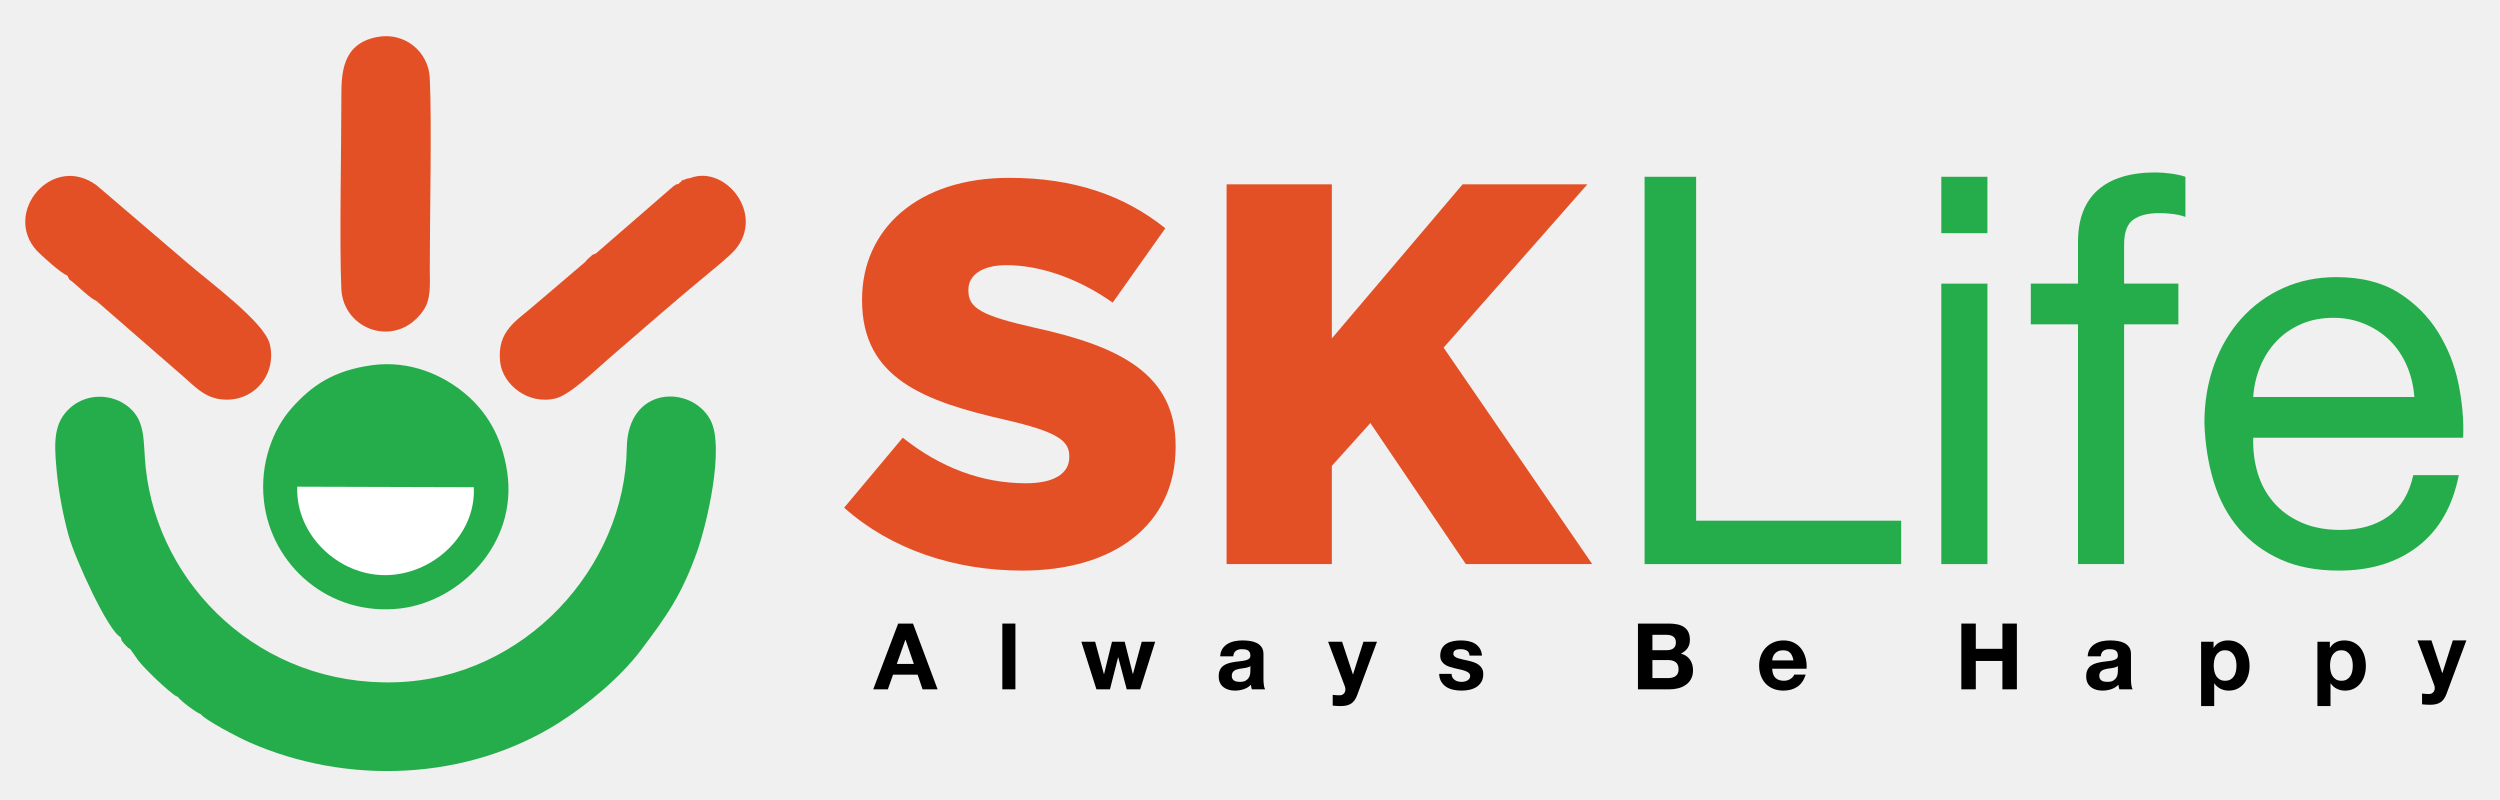
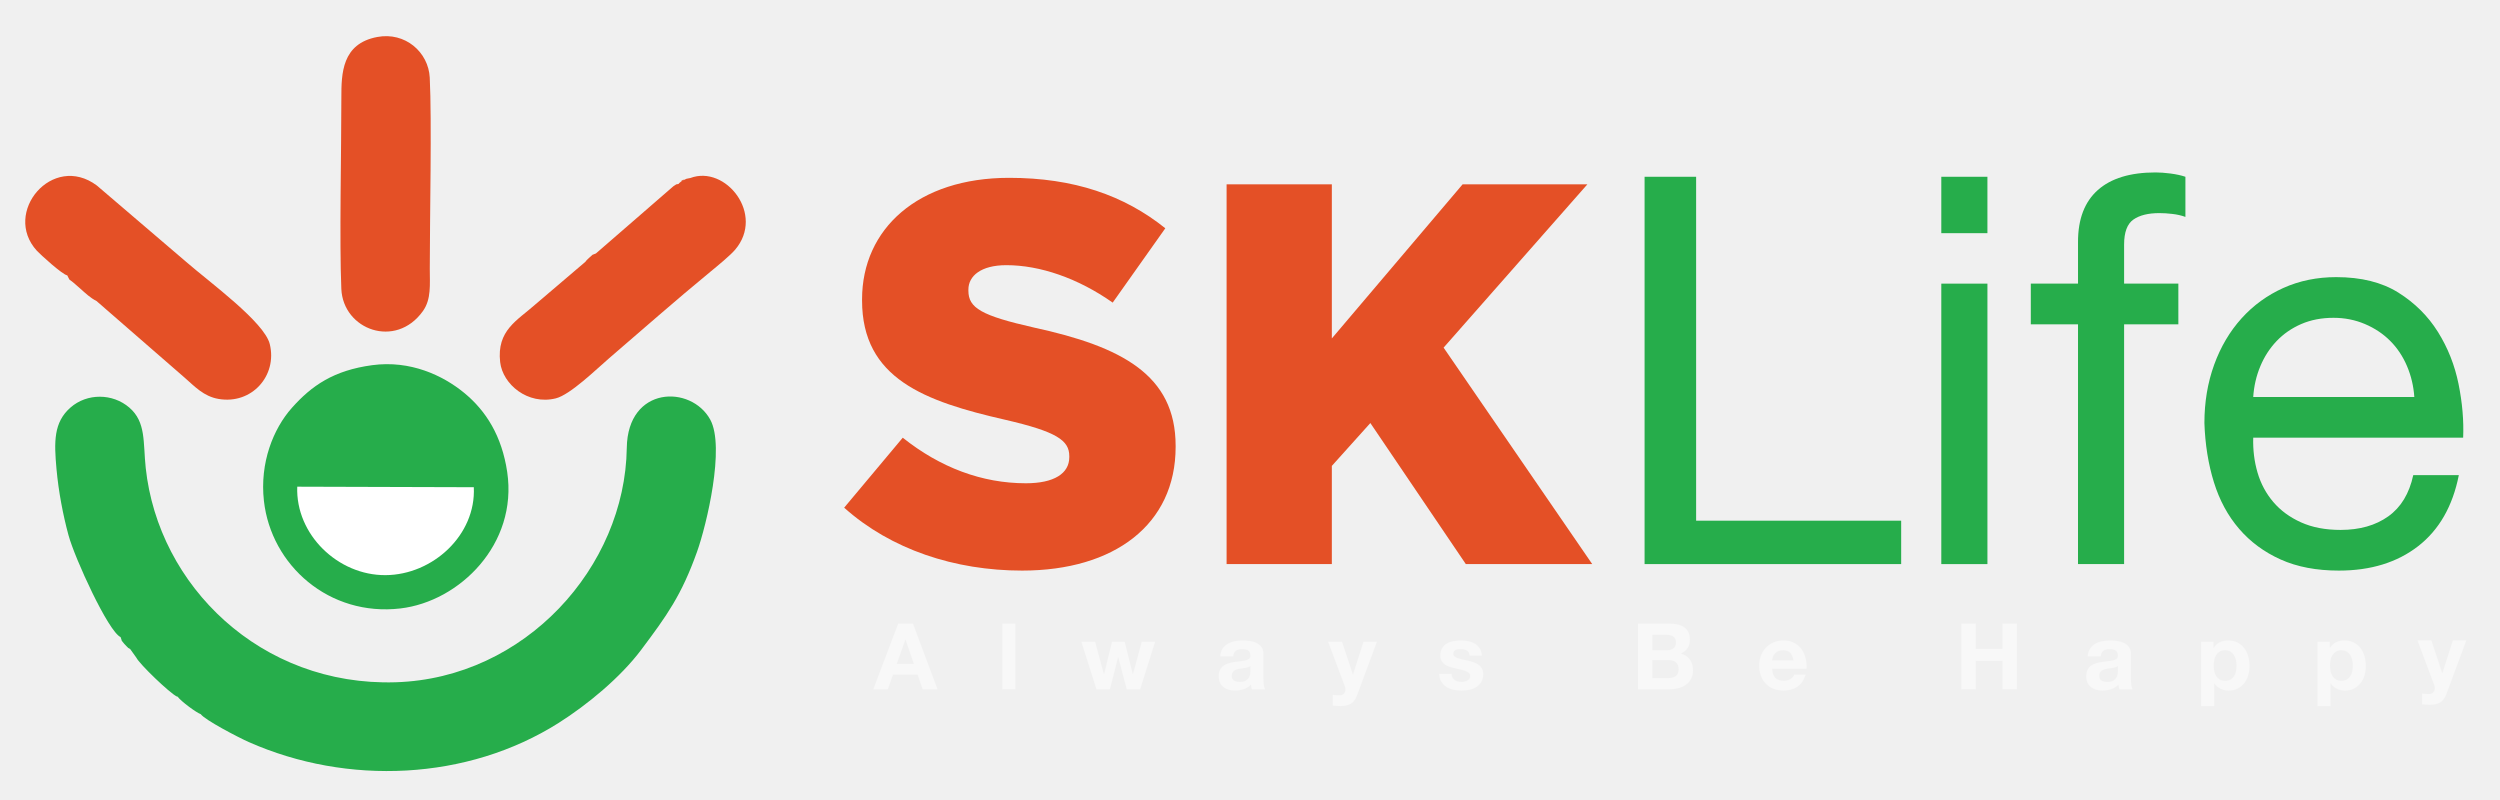
- <svg xmlns="http://www.w3.org/2000/svg" version="1.1" id="Layer_1" x="0px" y="0px" width="465.734px" height="148.952px" viewBox="0 0 465.734 148.952" enable-background="new 0 0 465.734 148.952" xml:space="preserve">
-   <path fill="#26AD4B" d="M37.403,133.049c0.777,1.083,6.972,4.317,8.942,5.19c18.363,8.139,40.725,7.186,57.716-3.555  c5.326-3.366,11.518-8.468,15.383-13.618c4.779-6.369,7.508-10.148,10.416-18.293c1.754-4.913,5.257-19.493,2.454-24.599  c-3.572-6.505-15.386-6.322-15.549,5.262c-0.313,22.218-18.968,42.929-43.065,43.667c-25.109,0.77-44.195-17.978-46.552-39.925  c-0.512-4.77,0.093-8.535-3.054-11.247c-3.116-2.683-7.876-2.705-10.948-0.02c-3.158,2.76-3.085,6.357-2.62,11.479  c0.382,4.206,1.22,8.596,2.243,12.345c1.168,4.281,7.416,17.936,9.698,18.954c0.45,1.201-0.093,0.234,0.682,1.256  c0.028,0.036,0.365,0.4,0.488,0.511c0.52,0.464-0.148,0.009,0.614,0.457l1.143,1.596c0.593,1.214,6.206,6.598,7.549,7.246l0.14,0.02  C33.713,130.655,36.592,132.771,37.403,133.049" />
-   <path fill="#26AD4B" d="M69.333,68.03c-7.178,0.969-11.278,3.813-14.953,7.945c-3.467,3.898-6.007,10.218-5.215,17.325  c1.343,12.052,12.192,21.606,25.434,20.049c11.006-1.294,21.888-11.974,19.889-25.426c-0.993-6.678-3.914-11.37-8.033-14.75  C82.516,69.943,76.45,67.069,69.333,68.03" />
+ <svg xmlns="http://www.w3.org/2000/svg" version="1.1" id="Layer_1" x="0px" y="0px" width="465.734px" height="148.953px" viewBox="0 0 465.734 148.953" enable-background="new 0 0 465.734 148.953" xml:space="preserve">
+   <path fill="#26AD4B" d="M37.403,133.048c0.777,1.084,6.972,4.318,8.942,5.191c18.363,8.139,40.725,7.186,57.716-3.556  c5.326-3.366,11.518-8.468,15.383-13.618c4.779-6.369,7.508-10.148,10.416-18.293c1.754-4.913,5.257-19.492,2.454-24.6  c-3.572-6.504-15.386-6.321-15.549,5.263c-0.313,22.218-18.968,42.929-43.065,43.667c-25.109,0.77-44.195-17.979-46.552-39.925  c-0.512-4.771,0.093-8.535-3.054-11.247c-3.116-2.683-7.876-2.705-10.948-0.02c-3.158,2.76-3.085,6.356-2.62,11.479  c0.382,4.206,1.22,8.596,2.243,12.345c1.168,4.281,7.416,17.937,9.698,18.954c0.45,1.201-0.093,0.234,0.682,1.256  c0.028,0.036,0.365,0.4,0.488,0.512c0.52,0.463-0.148,0.008,0.614,0.457l1.143,1.596c0.593,1.214,6.206,6.598,7.549,7.246l0.14,0.02  C33.713,130.655,36.592,132.771,37.403,133.048" />
+   <path fill="#26AD4B" d="M69.333,68.03c-7.178,0.969-11.278,3.813-14.953,7.945c-3.467,3.897-6.007,10.218-5.215,17.325  c1.343,12.052,12.192,21.605,25.434,20.049c11.006-1.294,21.888-11.975,19.889-25.426c-0.993-6.678-3.914-11.371-8.033-14.75  C82.516,69.943,76.45,67.069,69.333,68.03" />
  <path fill="#E45026" d="M70.276,6.891c-6.596,1.246-6.685,6.807-6.683,11.333c0.005,9.8-0.379,26.77-0.006,35.582  c0.324,7.64,10.141,11.244,15.2,4.146c1.577-2.213,1.28-4.914,1.279-7.903c-0.002-9.12,0.393-27.709-0.006-35.583  C79.82,9.72,75.487,5.906,70.276,6.891" />
  <path fill="#E45026" d="M17.978,56.077l16.4,14.263c1.94,1.699,3.578,3.5,6.334,3.979c6.168,1.07,10.982-4.305,9.549-10.208  c-0.998-4.107-11.2-11.517-15.569-15.317L18.041,34.558C9.782,28.397,0.386,39.603,6.856,46.7c0.636,0.697,4.799,4.489,5.673,4.598  c0.667,1.271,0.093,0.453,1.165,1.368c0.475,0.405,0.868,0.75,1.319,1.152C15.89,54.598,16.816,55.494,17.978,56.077" />
-   <path fill="#E45026" d="M109.048,48.777l-9.331,7.947c-3.344,2.981-7.213,4.804-6.54,10.742c0.468,4.126,5.143,8.037,10.359,6.747  c2.709-0.67,7.601-5.468,9.938-7.474c5.945-5.102,12.344-10.755,18.848-16.099c1.411-1.16,3.708-3.043,4.62-4.112  c5.63-6.603-1.799-15.848-8.334-13.365c-1.037,0.234-0.457,0.013-1.211,0.369c-1.82,0.858,1.175-0.804-0.449,0.256  c-0.417,0.272-0.289,0.23-0.553,0.486c-0.583,0.13-0.197-0.083-0.957,0.43l-14.422,12.514c-1.072,0.44-0.298,0.013-1.111,0.671  c-0.077,0.062-0.278,0.254-0.347,0.321C109.168,48.592,109.384,48.356,109.048,48.777" />
-   <path fill-rule="evenodd" clip-rule="evenodd" fill="#FFFFFF" d="M88.267,90.766l-32.892-0.099  c-0.332,8.895,7.578,16.535,16.446,16.479C80.606,107.093,88.708,99.677,88.267,90.766" />
-   <path d="M167.324,116.167h2.762l4.581,12.249h-2.797l-0.925-2.728h-4.579l-0.962,2.728h-2.727L167.324,116.167z M167.067,123.682  h3.174l-1.544-4.494h-0.035L167.067,123.682z" />
-   <rect x="186.727" y="116.167" width="2.437" height="12.249" />
-   <polygon points="212.406,128.416 209.901,128.416 208.324,122.462 208.29,122.462 206.779,128.416 204.258,128.416 201.444,119.548   204.017,119.548 205.646,125.568 205.682,125.568 207.157,119.548 209.523,119.548 211.034,125.551 211.068,125.551   212.697,119.548 215.202,119.548 " />
-   <path d="M227.313,122.274c0.034-0.571,0.177-1.045,0.429-1.424c0.251-0.376,0.572-0.681,0.96-0.908  c0.39-0.229,0.825-0.392,1.303-0.489c0.482-0.098,0.973-0.146,1.476-0.146c0.446,0,0.897,0.032,1.356,0.097  c0.456,0.062,0.874,0.186,1.251,0.367c0.378,0.183,0.687,0.44,0.927,0.772c0.24,0.331,0.36,0.761,0.36,1.285v4.616  c0,0.399,0.021,0.781,0.068,1.149c0.046,0.365,0.127,0.64,0.239,0.823h-2.47c-0.047-0.138-0.083-0.277-0.112-0.421  c-0.027-0.142-0.049-0.288-0.06-0.438c-0.387,0.4-0.846,0.683-1.371,0.849c-0.526,0.167-1.063,0.249-1.613,0.249  c-0.422,0-0.819-0.054-1.183-0.163c-0.366-0.108-0.687-0.271-0.962-0.489c-0.274-0.216-0.488-0.491-0.644-0.823  c-0.152-0.331-0.23-0.725-0.23-1.183c0-0.504,0.085-0.918,0.258-1.244c0.171-0.326,0.399-0.586,0.686-0.779  c0.285-0.195,0.608-0.342,0.969-0.438c0.36-0.099,0.727-0.176,1.105-0.233c0.376-0.057,0.738-0.102,1.08-0.137  c0.344-0.034,0.65-0.086,0.918-0.154c0.271-0.068,0.483-0.169,0.644-0.3c0.16-0.132,0.24-0.322,0.24-0.574  c0-0.264-0.042-0.472-0.129-0.627c-0.085-0.154-0.2-0.273-0.343-0.36c-0.142-0.087-0.31-0.143-0.497-0.171  c-0.188-0.029-0.394-0.044-0.608-0.044c-0.471,0-0.844,0.104-1.124,0.31c-0.282,0.206-0.443,0.549-0.491,1.028H227.313z   M232.938,124.077c-0.102,0.091-0.231,0.161-0.387,0.214c-0.152,0.051-0.32,0.094-0.497,0.129c-0.177,0.033-0.365,0.063-0.565,0.085  c-0.201,0.023-0.392,0.051-0.575,0.086c-0.195,0.033-0.377,0.08-0.549,0.139c-0.172,0.056-0.323,0.134-0.454,0.23  c-0.132,0.097-0.239,0.224-0.317,0.377c-0.081,0.154-0.12,0.341-0.12,0.557c0,0.23,0.039,0.417,0.12,0.56  c0.078,0.142,0.188,0.256,0.326,0.342c0.136,0.087,0.296,0.146,0.479,0.18c0.182,0.035,0.372,0.054,0.567,0.054  c0.48,0,0.852-0.081,1.115-0.243c0.261-0.158,0.456-0.351,0.581-0.574c0.127-0.223,0.205-0.448,0.233-0.677  c0.027-0.227,0.042-0.41,0.042-0.549V124.077z" />
-   <path d="M252.82,129.531c-0.264,0.709-0.629,1.221-1.099,1.535c-0.469,0.315-1.121,0.471-1.955,0.471  c-0.252,0-0.501-0.007-0.746-0.024c-0.246-0.018-0.494-0.038-0.746-0.06v-2.009c0.229,0.024,0.462,0.047,0.703,0.068  c0.24,0.024,0.479,0.03,0.72,0.019c0.207-0.022,0.381-0.09,0.524-0.198c0.143-0.108,0.248-0.242,0.317-0.402  c0.068-0.16,0.102-0.331,0.102-0.514c0-0.195-0.033-0.378-0.102-0.551l-3.122-8.318h2.606l2.008,6.073h0.034l1.938-6.073h2.522  L252.82,129.531z" />
-   <path d="M270.421,125.534c0,0.264,0.054,0.489,0.162,0.677c0.109,0.188,0.249,0.345,0.422,0.463  c0.171,0.121,0.367,0.211,0.592,0.268c0.223,0.058,0.453,0.085,0.695,0.085c0.17,0,0.351-0.02,0.539-0.061  c0.189-0.04,0.359-0.103,0.514-0.188c0.155-0.086,0.283-0.2,0.388-0.344c0.102-0.143,0.152-0.322,0.152-0.541  c0-0.183-0.063-0.338-0.188-0.471c-0.127-0.131-0.307-0.248-0.54-0.353c-0.234-0.102-0.524-0.197-0.865-0.282  c-0.345-0.087-0.733-0.175-1.168-0.267c-0.354-0.079-0.7-0.174-1.038-0.283c-0.337-0.108-0.638-0.251-0.901-0.428  c-0.262-0.178-0.474-0.401-0.634-0.669c-0.16-0.27-0.241-0.599-0.241-0.987c0-0.56,0.111-1.025,0.336-1.397  c0.223-0.372,0.519-0.663,0.884-0.875c0.364-0.212,0.777-0.36,1.235-0.445c0.455-0.087,0.927-0.13,1.405-0.13  c0.481,0,0.948,0.046,1.397,0.138c0.453,0.092,0.855,0.247,1.21,0.465c0.355,0.216,0.649,0.505,0.885,0.864  c0.233,0.359,0.375,0.815,0.419,1.364h-2.315c-0.033-0.468-0.211-0.787-0.53-0.953c-0.321-0.164-0.698-0.248-1.133-0.248  c-0.137,0-0.286,0.009-0.447,0.026c-0.159,0.018-0.306,0.055-0.437,0.11c-0.132,0.059-0.244,0.141-0.334,0.249  c-0.094,0.109-0.138,0.254-0.138,0.438c0,0.218,0.079,0.395,0.239,0.532c0.162,0.137,0.369,0.248,0.627,0.335  c0.256,0.086,0.552,0.161,0.883,0.231c0.332,0.069,0.669,0.144,1.012,0.223c0.355,0.08,0.7,0.179,1.038,0.291  c0.339,0.115,0.638,0.268,0.901,0.456c0.264,0.188,0.474,0.422,0.634,0.703c0.16,0.278,0.241,0.626,0.241,1.036  c0,0.584-0.118,1.073-0.351,1.467c-0.236,0.395-0.541,0.713-0.92,0.953c-0.376,0.24-0.809,0.411-1.295,0.515  c-0.487,0.104-0.98,0.154-1.483,0.154c-0.514,0-1.019-0.051-1.509-0.154c-0.493-0.104-0.931-0.277-1.313-0.522  c-0.384-0.247-0.697-0.57-0.943-0.97c-0.245-0.4-0.381-0.892-0.403-1.476H270.421z" />
-   <path d="M305.14,116.167h5.765c0.583,0,1.114,0.052,1.597,0.154c0.479,0.104,0.89,0.272,1.233,0.506  c0.345,0.237,0.609,0.548,0.799,0.937c0.188,0.389,0.281,0.869,0.281,1.44c0,0.607-0.143,1.118-0.428,1.535  c-0.287,0.418-0.698,0.758-1.236,1.021c0.755,0.217,1.32,0.598,1.69,1.141c0.372,0.542,0.558,1.198,0.558,1.965  c0,0.617-0.12,1.152-0.359,1.604c-0.241,0.452-0.565,0.82-0.97,1.105c-0.407,0.286-0.869,0.498-1.389,0.635  c-0.521,0.138-1.057,0.206-1.605,0.206h-5.936V116.167z M307.833,121.125h2.728c0.479,0,0.875-0.113,1.183-0.344  c0.312-0.228,0.465-0.6,0.465-1.114c0-0.287-0.052-0.521-0.153-0.703c-0.104-0.183-0.241-0.326-0.414-0.429  c-0.171-0.104-0.367-0.175-0.592-0.215c-0.222-0.039-0.454-0.061-0.694-0.061h-2.521V121.125z M307.833,126.323h2.883  c0.263,0,0.516-0.026,0.754-0.077c0.24-0.051,0.453-0.138,0.635-0.259c0.183-0.118,0.329-0.281,0.438-0.487s0.163-0.47,0.163-0.79  c0-0.628-0.177-1.077-0.53-1.346c-0.357-0.269-0.825-0.402-1.407-0.402h-2.935V126.323z" />
-   <path d="M330.149,124.574c0.035,0.776,0.236,1.347,0.602,1.706c0.366,0.359,0.892,0.54,1.578,0.54c0.49,0,0.915-0.122,1.27-0.368  c0.355-0.247,0.572-0.506,0.651-0.781h2.145c-0.344,1.053-0.869,1.813-1.578,2.281c-0.71,0.47-1.566,0.703-2.574,0.703  c-0.696,0-1.326-0.114-1.886-0.342c-0.562-0.23-1.037-0.55-1.424-0.96c-0.389-0.413-0.69-0.904-0.901-1.476  s-0.316-1.201-0.316-1.888c0-0.663,0.107-1.28,0.326-1.852c0.217-0.573,0.524-1.067,0.925-1.485  c0.401-0.418,0.878-0.745,1.434-0.985c0.555-0.24,1.169-0.36,1.843-0.36c0.756,0,1.413,0.145,1.973,0.438  c0.563,0.291,1.021,0.683,1.383,1.174c0.359,0.492,0.62,1.054,0.779,1.683c0.16,0.628,0.218,1.285,0.174,1.973H330.149z   M334.112,123.03c-0.114-0.617-0.316-1.087-0.608-1.407s-0.734-0.48-1.329-0.48c-0.389,0-0.712,0.066-0.97,0.198  c-0.257,0.131-0.463,0.295-0.618,0.488c-0.153,0.195-0.263,0.4-0.325,0.617c-0.063,0.218-0.101,0.413-0.112,0.584H334.112z" />
-   <polygon points="365.385,116.167 368.079,116.167 368.079,120.869 373.036,120.869 373.036,116.167 375.73,116.167 375.73,128.416   373.036,128.416 373.036,123.132 368.079,123.132 368.079,128.416 365.385,128.416 " />
-   <path d="M388.922,122.274c0.033-0.571,0.177-1.045,0.429-1.424c0.251-0.376,0.571-0.681,0.96-0.908  c0.39-0.229,0.825-0.392,1.303-0.489c0.482-0.098,0.974-0.146,1.476-0.146c0.447,0,0.898,0.032,1.357,0.097  c0.456,0.062,0.873,0.186,1.252,0.367c0.376,0.183,0.686,0.44,0.925,0.772c0.241,0.331,0.361,0.761,0.361,1.285v4.616  c0,0.399,0.021,0.781,0.068,1.149c0.046,0.365,0.127,0.64,0.239,0.823h-2.47c-0.047-0.138-0.084-0.277-0.112-0.421  c-0.027-0.142-0.049-0.288-0.06-0.438c-0.387,0.4-0.846,0.683-1.372,0.849c-0.525,0.167-1.063,0.249-1.613,0.249  c-0.422,0-0.818-0.054-1.183-0.163c-0.365-0.108-0.686-0.271-0.961-0.489c-0.274-0.216-0.488-0.491-0.644-0.823  c-0.153-0.331-0.23-0.725-0.23-1.183c0-0.504,0.085-0.918,0.257-1.244s0.4-0.586,0.687-0.779c0.285-0.195,0.608-0.342,0.97-0.438  c0.359-0.099,0.727-0.176,1.104-0.233c0.378-0.057,0.738-0.102,1.081-0.137c0.343-0.034,0.649-0.086,0.918-0.154  c0.271-0.068,0.483-0.169,0.644-0.3c0.16-0.132,0.24-0.322,0.24-0.574c0-0.264-0.042-0.472-0.129-0.627  c-0.086-0.154-0.2-0.273-0.343-0.36c-0.142-0.087-0.31-0.143-0.497-0.171c-0.189-0.029-0.394-0.044-0.608-0.044  c-0.472,0-0.845,0.104-1.123,0.31c-0.283,0.206-0.444,0.549-0.491,1.028H388.922z M394.548,124.077  c-0.102,0.091-0.231,0.161-0.387,0.214c-0.152,0.051-0.32,0.094-0.497,0.129c-0.177,0.033-0.366,0.063-0.565,0.085  c-0.201,0.023-0.392,0.051-0.575,0.086c-0.194,0.033-0.378,0.08-0.549,0.139c-0.172,0.056-0.322,0.134-0.454,0.23  s-0.239,0.224-0.316,0.377c-0.081,0.154-0.12,0.341-0.12,0.557c0,0.23,0.039,0.417,0.12,0.56c0.077,0.142,0.187,0.256,0.326,0.342  c0.135,0.087,0.296,0.146,0.479,0.18c0.183,0.035,0.372,0.054,0.567,0.054c0.48,0,0.852-0.081,1.115-0.243  c0.261-0.158,0.456-0.351,0.581-0.574c0.127-0.223,0.204-0.448,0.233-0.677c0.027-0.227,0.042-0.41,0.042-0.549V124.077z" />
-   <path d="M410.054,119.547h2.317v1.132h0.033c0.299-0.481,0.675-0.829,1.133-1.047c0.457-0.217,0.962-0.326,1.509-0.326  c0.698,0,1.298,0.133,1.802,0.395c0.504,0.264,0.921,0.611,1.254,1.048c0.33,0.435,0.575,0.94,0.735,1.518  c0.162,0.578,0.24,1.18,0.24,1.81c0,0.595-0.078,1.166-0.24,1.715c-0.16,0.551-0.402,1.035-0.729,1.458  c-0.326,0.425-0.731,0.764-1.218,1.021c-0.484,0.258-1.055,0.387-1.706,0.387c-0.539,0-1.041-0.115-1.509-0.344  c-0.47-0.229-0.854-0.56-1.149-0.994h-0.035v4.22h-2.438V119.547z M414.532,126.82c0.4,0,0.733-0.079,1.003-0.239  c0.269-0.16,0.486-0.369,0.652-0.626c0.165-0.257,0.282-0.556,0.352-0.893c0.068-0.337,0.104-0.688,0.104-1.055  c0-0.354-0.038-0.704-0.112-1.046c-0.074-0.345-0.196-0.649-0.37-0.919c-0.17-0.269-0.39-0.485-0.658-0.652  c-0.27-0.165-0.599-0.249-0.988-0.249c-0.399,0-0.732,0.084-1.003,0.249c-0.268,0.167-0.484,0.381-0.652,0.643  c-0.164,0.264-0.282,0.57-0.351,0.92c-0.068,0.348-0.104,0.701-0.104,1.055c0,0.367,0.038,0.718,0.113,1.055  c0.074,0.337,0.193,0.636,0.359,0.893c0.164,0.257,0.383,0.466,0.652,0.626C413.798,126.741,414.132,126.82,414.532,126.82z" />
-   <path d="M431.72,119.547h2.317v1.132h0.033c0.299-0.481,0.675-0.829,1.133-1.047c0.457-0.217,0.962-0.326,1.509-0.326  c0.698,0,1.298,0.133,1.802,0.395c0.504,0.264,0.921,0.611,1.254,1.048c0.33,0.435,0.576,0.94,0.736,1.518  c0.161,0.578,0.239,1.18,0.239,1.81c0,0.595-0.078,1.166-0.239,1.715c-0.16,0.551-0.403,1.035-0.729,1.458  c-0.325,0.425-0.731,0.764-1.218,1.021c-0.484,0.258-1.055,0.387-1.706,0.387c-0.539,0-1.041-0.115-1.509-0.344  c-0.47-0.229-0.854-0.56-1.149-0.994h-0.035v4.22h-2.438V119.547z M436.198,126.82c0.401,0,0.733-0.079,1.004-0.239  c0.268-0.16,0.485-0.369,0.651-0.626c0.165-0.257,0.282-0.556,0.352-0.893c0.068-0.337,0.104-0.688,0.104-1.055  c0-0.354-0.038-0.704-0.111-1.046c-0.075-0.345-0.197-0.649-0.371-0.919c-0.17-0.269-0.39-0.485-0.658-0.652  c-0.27-0.165-0.599-0.249-0.988-0.249c-0.398,0-0.732,0.084-1.002,0.249c-0.269,0.167-0.485,0.381-0.653,0.643  c-0.164,0.264-0.282,0.57-0.351,0.92c-0.068,0.348-0.104,0.701-0.104,1.055c0,0.367,0.038,0.718,0.113,1.055  c0.074,0.337,0.193,0.636,0.359,0.893c0.165,0.257,0.383,0.466,0.652,0.626C435.464,126.741,435.798,126.82,436.198,126.82z" />
-   <path d="M455.76,129.29c-0.264,0.709-0.629,1.222-1.099,1.535c-0.469,0.315-1.121,0.471-1.955,0.471  c-0.253,0-0.501-0.007-0.747-0.024c-0.245-0.018-0.493-0.038-0.745-0.06v-2.009c0.229,0.024,0.462,0.047,0.703,0.068  c0.241,0.024,0.48,0.031,0.72,0.019c0.207-0.022,0.381-0.09,0.523-0.198c0.145-0.107,0.249-0.242,0.317-0.402  c0.069-0.16,0.103-0.331,0.103-0.514c0-0.195-0.033-0.378-0.103-0.551l-3.122-8.318h2.607l2.008,6.073h0.035l1.937-6.073h2.523  L455.76,129.29z" />
-   <path fill="#E45026" d="M157.262,94.575l10.915-13.035c6.973,5.559,14.754,8.49,22.94,8.49c5.254,0,8.085-1.822,8.085-4.853v-0.204  c0-2.931-2.325-4.546-11.925-6.768c-15.058-3.438-26.68-7.683-26.68-22.234v-0.203c0-13.138,10.409-22.639,27.388-22.639  c12.026,0,21.425,3.234,29.105,9.397l-9.803,13.848c-6.468-4.549-13.542-6.974-19.808-6.974c-4.749,0-7.073,2.021-7.073,4.549v0.201  c0,3.235,2.424,4.649,12.229,6.874c16.27,3.537,26.377,8.791,26.377,22.031v0.201c0,14.453-11.419,23.043-28.601,23.043  C177.878,106.299,165.953,102.357,157.262,94.575" />
-   <polygon fill="#E45026" points="228.507,34.343 248.114,34.343 248.114,63.045 272.47,34.343 295.715,34.343 268.934,64.762   296.622,105.087 273.074,105.087 255.288,78.809 248.114,86.795 248.114,105.087 228.507,105.087 " />
-   <polygon fill="#26AD4B" points="306.375,32.93 315.977,32.93 315.977,97.001 354.175,97.001 354.175,105.086 306.375,105.086 " />
-   <path fill="#26AD4B" d="M370.243,43.439h-8.591V32.93h8.591V43.439z M361.653,52.84h8.592v52.247h-8.592V52.84z" />
-   <path fill="#26AD4B" d="M387.12,60.419h-8.795v-7.58h8.795v-7.782c0-4.244,1.227-7.46,3.688-9.651  c2.459-2.188,6.047-3.283,10.762-3.283c0.81,0,1.733,0.067,2.781,0.201c1.043,0.137,1.97,0.338,2.778,0.606v7.48  c-0.742-0.27-1.552-0.457-2.425-0.556c-0.878-0.103-1.686-0.153-2.427-0.153c-2.089,0-3.704,0.404-4.851,1.212  c-1.146,0.808-1.718,2.36-1.718,4.649v7.276h10.107v7.58h-10.107v44.668h-8.589V60.419z" />
-   <path fill="#26AD4B" d="M458.063,88.513c-1.148,5.795-3.676,10.207-7.581,13.238c-3.909,3.031-8.827,4.548-14.755,4.548  c-4.177,0-7.799-0.692-10.863-2.071c-3.066-1.38-5.645-3.284-7.73-5.709c-2.09-2.427-3.656-5.321-4.701-8.692  c-1.044-3.367-1.632-7.038-1.767-11.017c0-3.906,0.605-7.528,1.817-10.863c1.213-3.334,2.914-6.213,5.105-8.64  c2.188-2.425,4.781-4.31,7.78-5.659c2.997-1.346,6.282-2.021,9.854-2.021c4.648,0,8.504,0.961,11.571,2.88  c3.064,1.92,5.523,4.363,7.377,7.328c1.853,2.965,3.131,6.2,3.841,9.701c0.707,3.505,0.992,6.84,0.859,10.005h-39.108  c-0.068,2.291,0.201,4.463,0.807,6.518c0.606,2.057,1.583,3.875,2.931,5.458c1.346,1.583,3.064,2.846,5.154,3.789  c2.088,0.944,4.547,1.415,7.377,1.415c3.57,0,6.534-0.842,8.892-2.527c2.358-1.682,3.908-4.244,4.65-7.68H458.063z M449.773,73.961  c-0.136-2.021-0.59-3.941-1.363-5.759c-0.775-1.82-1.819-3.387-3.133-4.7c-1.314-1.316-2.88-2.358-4.7-3.134  c-1.819-0.773-3.774-1.162-5.86-1.162c-2.224,0-4.229,0.389-6.014,1.162c-1.785,0.776-3.318,1.838-4.598,3.183  c-1.281,1.351-2.291,2.917-3.03,4.7c-0.743,1.787-1.183,3.689-1.313,5.71H449.773z" />
+   <path fill="#E45026" d="M109.048,48.777l-9.331,7.947c-3.344,2.981-7.213,4.804-6.54,10.742c0.468,4.126,5.143,8.038,10.359,6.747  c2.709-0.67,7.601-5.468,9.938-7.474c5.945-5.102,12.344-10.755,18.848-16.099c1.411-1.16,3.708-3.043,4.62-4.112  c5.63-6.603-1.799-15.848-8.334-13.365c-1.037,0.234-0.457,0.013-1.211,0.369c-1.82,0.858,1.175-0.804-0.449,0.256  c-0.417,0.272-0.289,0.23-0.553,0.486c-0.583,0.13-0.197-0.083-0.957,0.43l-14.422,12.514c-1.072,0.44-0.298,0.013-1.111,0.671  c-0.077,0.062-0.278,0.254-0.347,0.321C109.168,48.592,109.384,48.356,109.048,48.777" />
+   <path fill="#FFFFFF" d="M88.267,90.766l-32.892-0.099c-0.332,8.895,7.578,16.535,16.446,16.479  C80.606,107.093,88.708,99.677,88.267,90.766" />
+   <path opacity="0.5" fill="#FFFFFF" d="M167.324,116.167h2.762l4.581,12.248h-2.797l-0.925-2.728h-4.579l-0.962,2.728h-2.727  L167.324,116.167z M167.067,123.682h3.174l-1.544-4.494h-0.035L167.067,123.682z" />
+   <rect x="186.727" y="116.167" opacity="0.5" fill="#FFFFFF" width="2.437" height="12.248" />
+   <polygon opacity="0.5" fill="#FFFFFF" points="212.406,128.416 209.901,128.416 208.324,122.462 208.29,122.462 206.779,128.416   204.258,128.416 201.444,119.548 204.017,119.548 205.646,125.568 205.682,125.568 207.157,119.548 209.523,119.548 211.034,125.55   211.068,125.55 212.697,119.548 215.202,119.548 " />
+   <path opacity="0.5" fill="#FFFFFF" d="M227.313,122.274c0.034-0.571,0.177-1.045,0.429-1.424c0.251-0.376,0.572-0.681,0.96-0.908  c0.39-0.229,0.825-0.392,1.303-0.489c0.482-0.098,0.973-0.146,1.476-0.146c0.446,0,0.897,0.032,1.356,0.097  c0.456,0.063,0.874,0.186,1.251,0.367c0.378,0.184,0.688,0.439,0.928,0.771c0.239,0.332,0.359,0.762,0.359,1.285v4.616  c0,0.399,0.021,0.781,0.068,1.149c0.046,0.365,0.127,0.64,0.238,0.822h-2.47c-0.047-0.138-0.083-0.276-0.112-0.42  c-0.027-0.143-0.049-0.289-0.06-0.438c-0.387,0.399-0.846,0.683-1.371,0.849c-0.526,0.168-1.063,0.249-1.613,0.249  c-0.422,0-0.819-0.054-1.183-0.163c-0.366-0.107-0.687-0.271-0.962-0.488c-0.274-0.217-0.488-0.491-0.644-0.823  c-0.152-0.331-0.23-0.726-0.23-1.183c0-0.504,0.085-0.918,0.258-1.244c0.171-0.326,0.399-0.586,0.686-0.779  c0.285-0.195,0.608-0.342,0.969-0.438c0.36-0.1,0.727-0.177,1.105-0.233c0.376-0.058,0.738-0.103,1.08-0.138  c0.344-0.033,0.65-0.086,0.918-0.153c0.271-0.068,0.483-0.169,0.644-0.3c0.16-0.133,0.24-0.322,0.24-0.574  c0-0.264-0.042-0.473-0.129-0.627c-0.085-0.154-0.2-0.273-0.343-0.36c-0.142-0.087-0.31-0.144-0.497-0.171  c-0.188-0.029-0.394-0.044-0.608-0.044c-0.471,0-0.844,0.104-1.124,0.31c-0.282,0.207-0.443,0.549-0.491,1.028H227.313z   M232.938,124.078c-0.102,0.09-0.231,0.16-0.387,0.213c-0.152,0.051-0.32,0.094-0.497,0.129c-0.177,0.033-0.365,0.063-0.565,0.086  c-0.201,0.022-0.392,0.051-0.575,0.086c-0.195,0.033-0.377,0.08-0.549,0.139c-0.172,0.057-0.323,0.135-0.454,0.23  c-0.132,0.097-0.239,0.224-0.317,0.377c-0.081,0.154-0.12,0.341-0.12,0.557c0,0.23,0.039,0.417,0.12,0.561  c0.078,0.142,0.188,0.256,0.326,0.342c0.136,0.086,0.296,0.146,0.479,0.18c0.182,0.035,0.372,0.054,0.567,0.054  c0.48,0,0.852-0.081,1.115-0.243c0.261-0.158,0.456-0.351,0.581-0.574c0.127-0.223,0.205-0.447,0.233-0.676  c0.027-0.228,0.042-0.41,0.042-0.55L232.938,124.078L232.938,124.078z" />
+   <path opacity="0.5" fill="#FFFFFF" d="M252.82,129.531c-0.264,0.709-0.629,1.221-1.1,1.535c-0.469,0.314-1.121,0.471-1.955,0.471  c-0.252,0-0.5-0.007-0.746-0.023c-0.246-0.018-0.494-0.038-0.746-0.061v-2.009c0.229,0.024,0.463,0.048,0.703,0.068  c0.24,0.024,0.479,0.03,0.721,0.019c0.207-0.021,0.381-0.09,0.523-0.197c0.144-0.108,0.248-0.242,0.317-0.402  c0.067-0.16,0.103-0.331,0.103-0.514c0-0.195-0.033-0.379-0.103-0.551l-3.122-8.318h2.605l2.008,6.072h0.035l1.938-6.072h2.521  L252.82,129.531z" />
+   <path opacity="0.5" fill="#FFFFFF" d="M270.421,125.535c0,0.264,0.054,0.488,0.162,0.676c0.108,0.188,0.249,0.346,0.422,0.463  c0.171,0.121,0.367,0.211,0.593,0.269c0.223,0.058,0.452,0.085,0.694,0.085c0.17,0,0.351-0.02,0.539-0.061s0.358-0.104,0.515-0.188  c0.154-0.086,0.282-0.2,0.387-0.344c0.103-0.144,0.152-0.322,0.152-0.541c0-0.183-0.063-0.338-0.188-0.472  c-0.127-0.131-0.307-0.248-0.54-0.353c-0.234-0.103-0.524-0.196-0.865-0.282c-0.345-0.086-0.733-0.175-1.168-0.267  c-0.354-0.079-0.7-0.174-1.038-0.283c-0.337-0.108-0.638-0.251-0.9-0.428c-0.263-0.179-0.475-0.401-0.635-0.669  c-0.16-0.27-0.24-0.6-0.24-0.987c0-0.56,0.11-1.024,0.336-1.397c0.223-0.371,0.519-0.662,0.884-0.875  c0.364-0.211,0.776-0.359,1.235-0.444c0.455-0.087,0.926-0.13,1.404-0.13c0.48,0,0.948,0.046,1.396,0.138  c0.453,0.093,0.855,0.247,1.211,0.466c0.354,0.215,0.648,0.504,0.885,0.863c0.232,0.359,0.375,0.814,0.419,1.364h-2.315  c-0.033-0.468-0.211-0.787-0.529-0.953c-0.321-0.164-0.698-0.248-1.133-0.248c-0.138,0-0.287,0.009-0.447,0.026  c-0.159,0.018-0.307,0.055-0.438,0.109c-0.132,0.059-0.244,0.141-0.334,0.249c-0.094,0.109-0.138,0.255-0.138,0.438  c0,0.218,0.079,0.395,0.239,0.531c0.162,0.137,0.369,0.248,0.627,0.336c0.256,0.086,0.552,0.16,0.883,0.23  c0.332,0.068,0.669,0.145,1.012,0.223c0.355,0.08,0.7,0.18,1.038,0.291c0.339,0.115,0.638,0.269,0.901,0.457  c0.264,0.188,0.474,0.422,0.634,0.702c0.16,0.278,0.241,0.626,0.241,1.036c0,0.584-0.118,1.073-0.352,1.467  c-0.236,0.396-0.541,0.713-0.92,0.953c-0.376,0.24-0.809,0.411-1.295,0.516c-0.486,0.104-0.98,0.154-1.482,0.154  c-0.515,0-1.02-0.052-1.51-0.154c-0.492-0.104-0.931-0.277-1.313-0.522c-0.385-0.247-0.697-0.569-0.943-0.97  c-0.244-0.4-0.381-0.893-0.402-1.477h2.315V125.535z" />
+   <path opacity="0.5" fill="#FFFFFF" d="M305.141,116.167h5.765c0.583,0,1.114,0.051,1.597,0.153c0.479,0.104,0.89,0.272,1.233,0.507  c0.345,0.236,0.608,0.547,0.799,0.937c0.188,0.389,0.281,0.868,0.281,1.44c0,0.606-0.144,1.117-0.429,1.535  c-0.287,0.418-0.697,0.758-1.235,1.02c0.755,0.218,1.319,0.599,1.689,1.142c0.372,0.542,0.559,1.198,0.559,1.966  c0,0.616-0.12,1.151-0.359,1.604c-0.241,0.451-0.565,0.82-0.97,1.105c-0.407,0.285-0.869,0.498-1.39,0.635  c-0.521,0.138-1.057,0.205-1.604,0.205h-5.936V116.167z M307.833,121.125h2.728c0.479,0,0.875-0.112,1.184-0.344  c0.312-0.228,0.465-0.6,0.465-1.113c0-0.287-0.052-0.521-0.153-0.703c-0.104-0.184-0.24-0.326-0.414-0.43  c-0.171-0.104-0.366-0.175-0.592-0.215c-0.222-0.039-0.454-0.061-0.693-0.061h-2.521v2.865H307.833z M307.833,126.324h2.883  c0.263,0,0.517-0.027,0.754-0.078c0.24-0.051,0.453-0.138,0.636-0.259c0.183-0.118,0.328-0.28,0.438-0.487  c0.109-0.205,0.163-0.47,0.163-0.789c0-0.629-0.177-1.078-0.53-1.347c-0.356-0.269-0.825-0.401-1.407-0.401h-2.935L307.833,126.324  L307.833,126.324z" />
+   <path opacity="0.5" fill="#FFFFFF" d="M330.149,124.574c0.034,0.776,0.235,1.348,0.602,1.706c0.366,0.359,0.892,0.54,1.578,0.54  c0.49,0,0.915-0.121,1.27-0.367c0.355-0.248,0.572-0.507,0.651-0.781h2.145c-0.344,1.053-0.868,1.813-1.577,2.281  c-0.71,0.469-1.566,0.702-2.574,0.702c-0.696,0-1.326-0.114-1.886-0.342c-0.563-0.229-1.037-0.55-1.425-0.96  c-0.389-0.413-0.689-0.904-0.9-1.477c-0.211-0.571-0.316-1.201-0.316-1.887c0-0.664,0.107-1.281,0.326-1.853  c0.217-0.573,0.524-1.067,0.925-1.485c0.401-0.418,0.878-0.744,1.435-0.984c0.555-0.24,1.169-0.36,1.843-0.36  c0.756,0,1.413,0.146,1.973,0.438c0.563,0.291,1.021,0.683,1.383,1.174c0.359,0.492,0.62,1.054,0.779,1.683  c0.16,0.628,0.218,1.285,0.174,1.974h-6.403V124.574z M334.112,123.03c-0.114-0.616-0.316-1.087-0.608-1.407  c-0.292-0.319-0.734-0.479-1.329-0.479c-0.389,0-0.712,0.065-0.97,0.198c-0.257,0.131-0.463,0.295-0.618,0.488  c-0.153,0.194-0.263,0.399-0.325,0.616c-0.063,0.218-0.101,0.413-0.111,0.584H334.112z" />
+   <polygon opacity="0.5" fill="#FFFFFF" points="365.385,116.167 368.079,116.167 368.079,120.869 373.036,120.869 373.036,116.167   375.73,116.167 375.73,128.416 373.036,128.416 373.036,123.132 368.079,123.132 368.079,128.416 365.385,128.416 " />
+   <path opacity="0.5" fill="#FFFFFF" d="M388.922,122.274c0.033-0.571,0.177-1.045,0.429-1.424c0.251-0.376,0.571-0.681,0.96-0.908  c0.391-0.229,0.825-0.392,1.304-0.489c0.481-0.098,0.974-0.146,1.476-0.146c0.447,0,0.898,0.032,1.357,0.097  c0.456,0.063,0.873,0.186,1.252,0.367c0.376,0.184,0.686,0.439,0.925,0.771c0.241,0.332,0.361,0.762,0.361,1.285v4.616  c0,0.399,0.021,0.781,0.067,1.149c0.046,0.365,0.127,0.64,0.239,0.822h-2.47c-0.047-0.138-0.084-0.276-0.112-0.42  c-0.027-0.143-0.049-0.289-0.06-0.438c-0.388,0.399-0.847,0.683-1.372,0.849c-0.525,0.168-1.063,0.249-1.613,0.249  c-0.422,0-0.818-0.054-1.183-0.163c-0.365-0.107-0.687-0.271-0.962-0.488c-0.273-0.217-0.487-0.491-0.644-0.823  c-0.153-0.331-0.23-0.726-0.23-1.183c0-0.504,0.086-0.918,0.258-1.244s0.399-0.586,0.687-0.779c0.285-0.195,0.608-0.342,0.97-0.438  c0.359-0.1,0.728-0.177,1.104-0.233c0.378-0.058,0.738-0.103,1.081-0.138c0.343-0.033,0.648-0.086,0.918-0.153  c0.271-0.068,0.482-0.169,0.644-0.3c0.16-0.133,0.24-0.322,0.24-0.574c0-0.264-0.042-0.473-0.129-0.627  c-0.086-0.154-0.2-0.273-0.343-0.36s-0.311-0.144-0.497-0.171c-0.189-0.029-0.395-0.044-0.608-0.044  c-0.472,0-0.845,0.104-1.123,0.31c-0.282,0.207-0.443,0.549-0.49,1.028H388.922z M394.548,124.078  c-0.102,0.09-0.23,0.16-0.387,0.213c-0.152,0.051-0.32,0.094-0.497,0.129c-0.177,0.033-0.366,0.063-0.565,0.086  c-0.2,0.022-0.392,0.051-0.574,0.086c-0.194,0.033-0.378,0.08-0.55,0.139c-0.172,0.057-0.321,0.135-0.454,0.23  c-0.132,0.096-0.238,0.224-0.315,0.377c-0.081,0.154-0.12,0.341-0.12,0.557c0,0.23,0.039,0.417,0.12,0.561  c0.077,0.142,0.187,0.256,0.326,0.342c0.135,0.086,0.296,0.146,0.479,0.18c0.184,0.035,0.372,0.054,0.567,0.054  c0.479,0,0.852-0.081,1.115-0.243c0.261-0.158,0.455-0.351,0.58-0.574c0.128-0.223,0.204-0.447,0.233-0.676  c0.027-0.228,0.042-0.41,0.042-0.55V124.078L394.548,124.078z" />
+   <path opacity="0.5" fill="#FFFFFF" d="M410.054,119.546h2.317v1.133h0.033c0.299-0.48,0.675-0.829,1.133-1.047  c0.457-0.217,0.962-0.326,1.509-0.326c0.698,0,1.298,0.133,1.802,0.395c0.504,0.264,0.921,0.611,1.254,1.049  c0.33,0.435,0.575,0.939,0.735,1.518c0.162,0.578,0.24,1.18,0.24,1.811c0,0.594-0.078,1.166-0.24,1.715  c-0.16,0.551-0.402,1.035-0.729,1.457c-0.326,0.426-0.731,0.765-1.219,1.021c-0.483,0.258-1.055,0.387-1.706,0.387  c-0.539,0-1.041-0.115-1.509-0.344c-0.47-0.229-0.854-0.561-1.148-0.994h-0.035v4.221h-2.438L410.054,119.546L410.054,119.546z   M414.532,126.82c0.399,0,0.732-0.078,1.003-0.238c0.269-0.16,0.486-0.369,0.652-0.627c0.164-0.256,0.281-0.556,0.352-0.893  c0.068-0.337,0.104-0.688,0.104-1.055c0-0.354-0.037-0.704-0.111-1.047c-0.074-0.344-0.196-0.648-0.37-0.918  c-0.17-0.27-0.39-0.485-0.658-0.652c-0.27-0.165-0.599-0.249-0.988-0.249c-0.398,0-0.731,0.084-1.003,0.249  c-0.268,0.167-0.483,0.381-0.651,0.643c-0.164,0.264-0.282,0.57-0.352,0.92c-0.067,0.348-0.104,0.701-0.104,1.055  c0,0.367,0.038,0.719,0.112,1.056s0.193,0.636,0.359,0.894c0.164,0.256,0.383,0.465,0.652,0.625  C413.798,126.742,414.132,126.82,414.532,126.82z" />
+   <path opacity="0.5" fill="#FFFFFF" d="M431.72,119.546h2.317v1.133h0.033c0.299-0.48,0.675-0.829,1.133-1.047  c0.457-0.217,0.962-0.326,1.509-0.326c0.698,0,1.298,0.133,1.802,0.395c0.504,0.264,0.921,0.611,1.254,1.049  c0.33,0.435,0.576,0.939,0.736,1.518c0.161,0.578,0.239,1.18,0.239,1.811c0,0.594-0.078,1.166-0.239,1.715  c-0.16,0.551-0.403,1.035-0.729,1.457c-0.325,0.426-0.731,0.765-1.219,1.021c-0.483,0.258-1.055,0.387-1.706,0.387  c-0.539,0-1.041-0.115-1.509-0.344c-0.47-0.229-0.854-0.561-1.148-0.994h-0.035v4.221h-2.438V119.546z M436.198,126.82  c0.4,0,0.732-0.078,1.004-0.238c0.268-0.16,0.484-0.369,0.65-0.627c0.165-0.256,0.282-0.556,0.353-0.893  c0.068-0.337,0.104-0.688,0.104-1.055c0-0.354-0.037-0.704-0.11-1.047c-0.075-0.344-0.197-0.648-0.371-0.918  c-0.17-0.27-0.391-0.485-0.658-0.652c-0.27-0.165-0.599-0.249-0.988-0.249c-0.397,0-0.731,0.084-1.002,0.249  c-0.269,0.167-0.484,0.381-0.652,0.643c-0.164,0.264-0.282,0.57-0.352,0.92c-0.067,0.348-0.104,0.701-0.104,1.055  c0,0.367,0.038,0.719,0.112,1.056s0.193,0.636,0.359,0.894c0.165,0.256,0.383,0.465,0.652,0.625  C435.464,126.742,435.798,126.82,436.198,126.82z" />
+   <path opacity="0.5" fill="#FFFFFF" d="M455.76,129.291c-0.264,0.709-0.629,1.222-1.099,1.535c-0.469,0.314-1.121,0.471-1.955,0.471  c-0.253,0-0.501-0.008-0.747-0.024c-0.245-0.019-0.493-0.038-0.745-0.06v-2.01c0.229,0.024,0.462,0.047,0.703,0.068  c0.241,0.023,0.48,0.031,0.72,0.02c0.207-0.022,0.381-0.09,0.523-0.199c0.145-0.106,0.249-0.241,0.316-0.401  c0.069-0.16,0.104-0.331,0.104-0.515c0-0.194-0.033-0.377-0.104-0.551l-3.121-8.317h2.606l2.008,6.073h0.035l1.938-6.073h2.522  L455.76,129.291z" />
+   <path fill="#E45026" d="M157.262,94.576l10.915-13.035c6.973,5.559,14.754,8.489,22.94,8.489c5.254,0,8.085-1.821,8.085-4.853  v-0.204c0-2.931-2.325-4.546-11.925-6.769c-15.058-3.438-26.68-7.683-26.68-22.233v-0.203c0-13.138,10.409-22.639,27.388-22.639  c12.026,0,21.425,3.234,29.105,9.397l-9.803,13.848c-6.468-4.549-13.542-6.974-19.808-6.974c-4.749,0-7.073,2.021-7.073,4.549v0.201  c0,3.235,2.424,4.649,12.229,6.874c16.27,3.537,26.377,8.791,26.377,22.031v0.2c0,14.453-11.419,23.043-28.601,23.043  C177.878,106.298,165.953,102.357,157.262,94.576" />
+   <polygon fill="#E45026" points="228.507,34.343 248.113,34.343 248.113,63.045 272.471,34.343 295.715,34.343 268.934,64.762   296.622,105.087 273.074,105.087 255.288,78.809 248.113,86.794 248.113,105.087 228.507,105.087 " />
+   <polygon fill="#26AD4B" points="306.375,32.93 315.977,32.93 315.977,97.001 354.175,97.001 354.175,105.085 306.375,105.085 " />
+   <path fill="#26AD4B" d="M370.243,43.439h-8.591V32.93h8.591V43.439z M361.653,52.84h8.592v52.248h-8.592V52.84z" />
+   <path fill="#26AD4B" d="M387.12,60.419h-8.795v-7.58h8.795v-7.782c0-4.244,1.227-7.46,3.688-9.651  c2.459-2.188,6.048-3.283,10.763-3.283c0.81,0,1.732,0.067,2.78,0.201c1.043,0.137,1.971,0.338,2.778,0.606v7.48  c-0.742-0.27-1.552-0.457-2.425-0.556c-0.878-0.103-1.687-0.153-2.427-0.153c-2.089,0-3.704,0.404-4.852,1.212  c-1.146,0.808-1.718,2.36-1.718,4.649v7.276h10.107v7.58h-10.107v44.667h-8.589L387.12,60.419L387.12,60.419z" />
+   <path fill="#26AD4B" d="M458.063,88.513c-1.147,5.795-3.676,10.207-7.58,13.238c-3.909,3.031-8.827,4.547-14.756,4.547  c-4.177,0-7.799-0.691-10.862-2.07c-3.066-1.38-5.646-3.284-7.73-5.709c-2.09-2.428-3.656-5.32-4.701-8.691  c-1.044-3.367-1.632-7.039-1.767-11.018c0-3.906,0.605-7.528,1.817-10.863c1.213-3.334,2.913-6.213,5.104-8.64  c2.188-2.425,4.781-4.31,7.78-5.659c2.997-1.346,6.282-2.021,9.854-2.021c4.648,0,8.504,0.961,11.571,2.88  c3.064,1.92,5.523,4.363,7.377,7.328s3.131,6.2,3.841,9.701c0.707,3.504,0.992,6.84,0.859,10.004h-39.108  c-0.067,2.291,0.201,4.463,0.808,6.519c0.605,2.058,1.583,3.875,2.931,5.458c1.346,1.583,3.064,2.846,5.154,3.789  c2.088,0.943,4.547,1.415,7.377,1.415c3.569,0,6.534-0.843,8.892-2.527c2.358-1.682,3.908-4.243,4.65-7.68L458.063,88.513  L458.063,88.513z M449.773,73.961c-0.137-2.021-0.591-3.941-1.363-5.759c-0.775-1.82-1.819-3.387-3.133-4.7  c-1.314-1.316-2.88-2.358-4.7-3.134c-1.819-0.773-3.774-1.162-5.86-1.162c-2.224,0-4.229,0.389-6.014,1.162  c-1.785,0.776-3.318,1.838-4.598,3.183c-1.281,1.351-2.291,2.917-3.03,4.7c-0.743,1.787-1.184,3.689-1.313,5.71H449.773z" />
</svg>
